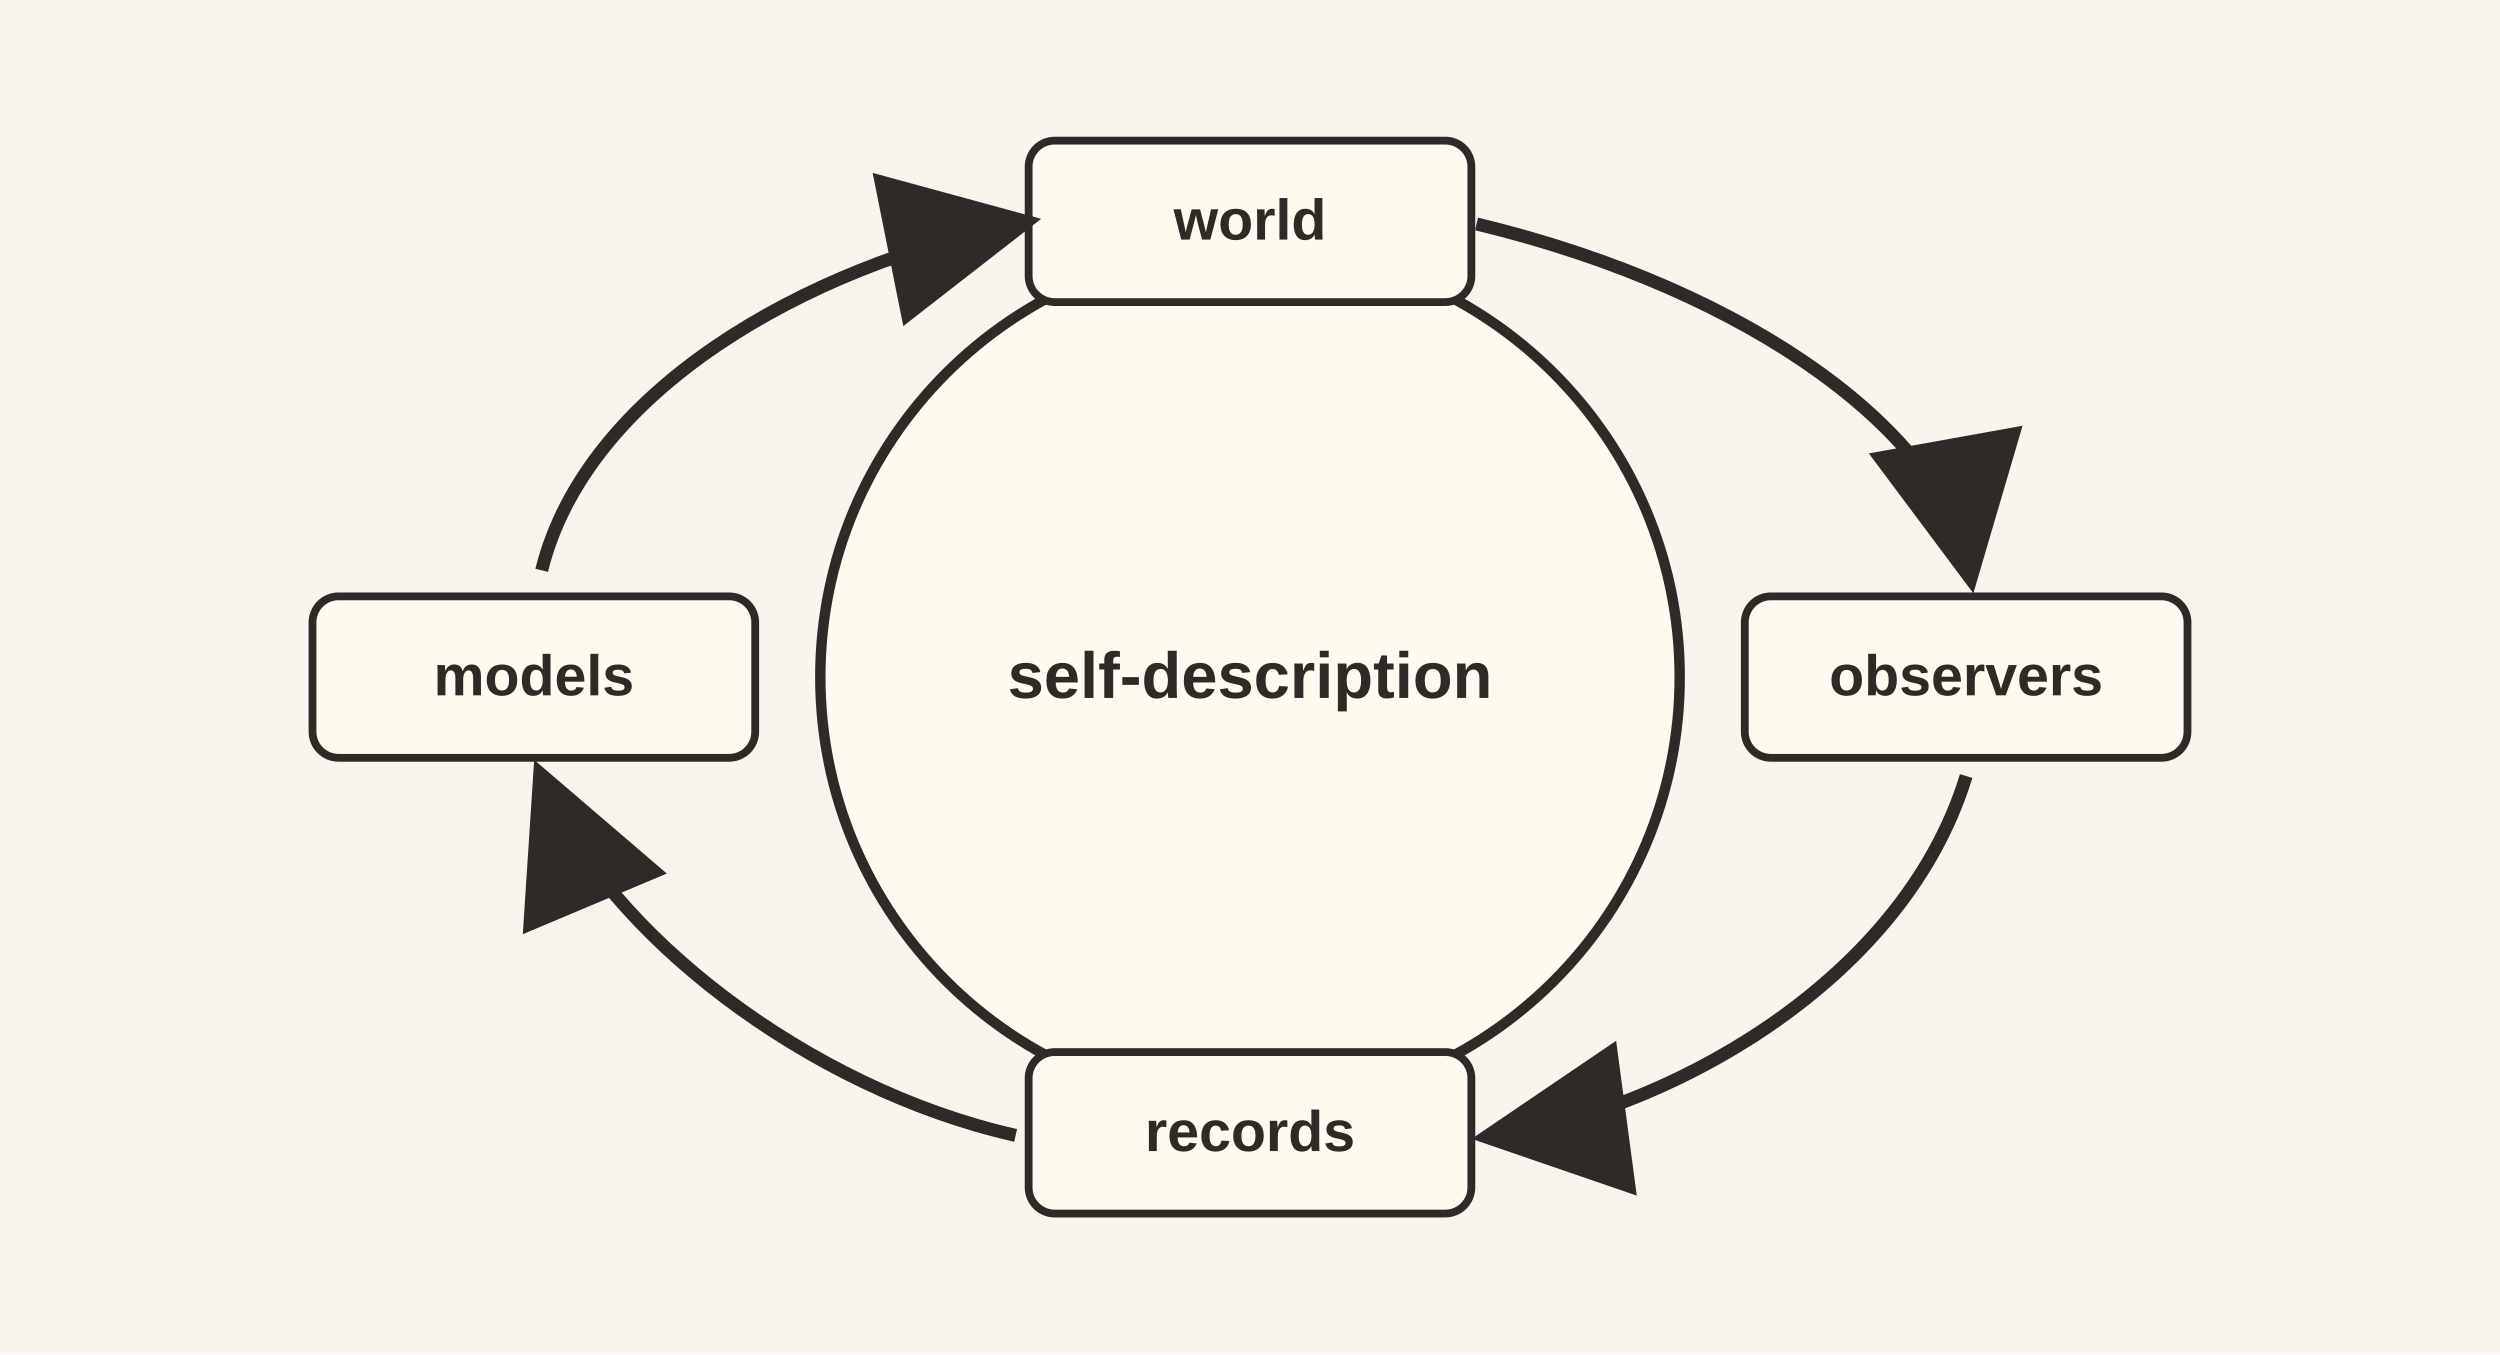
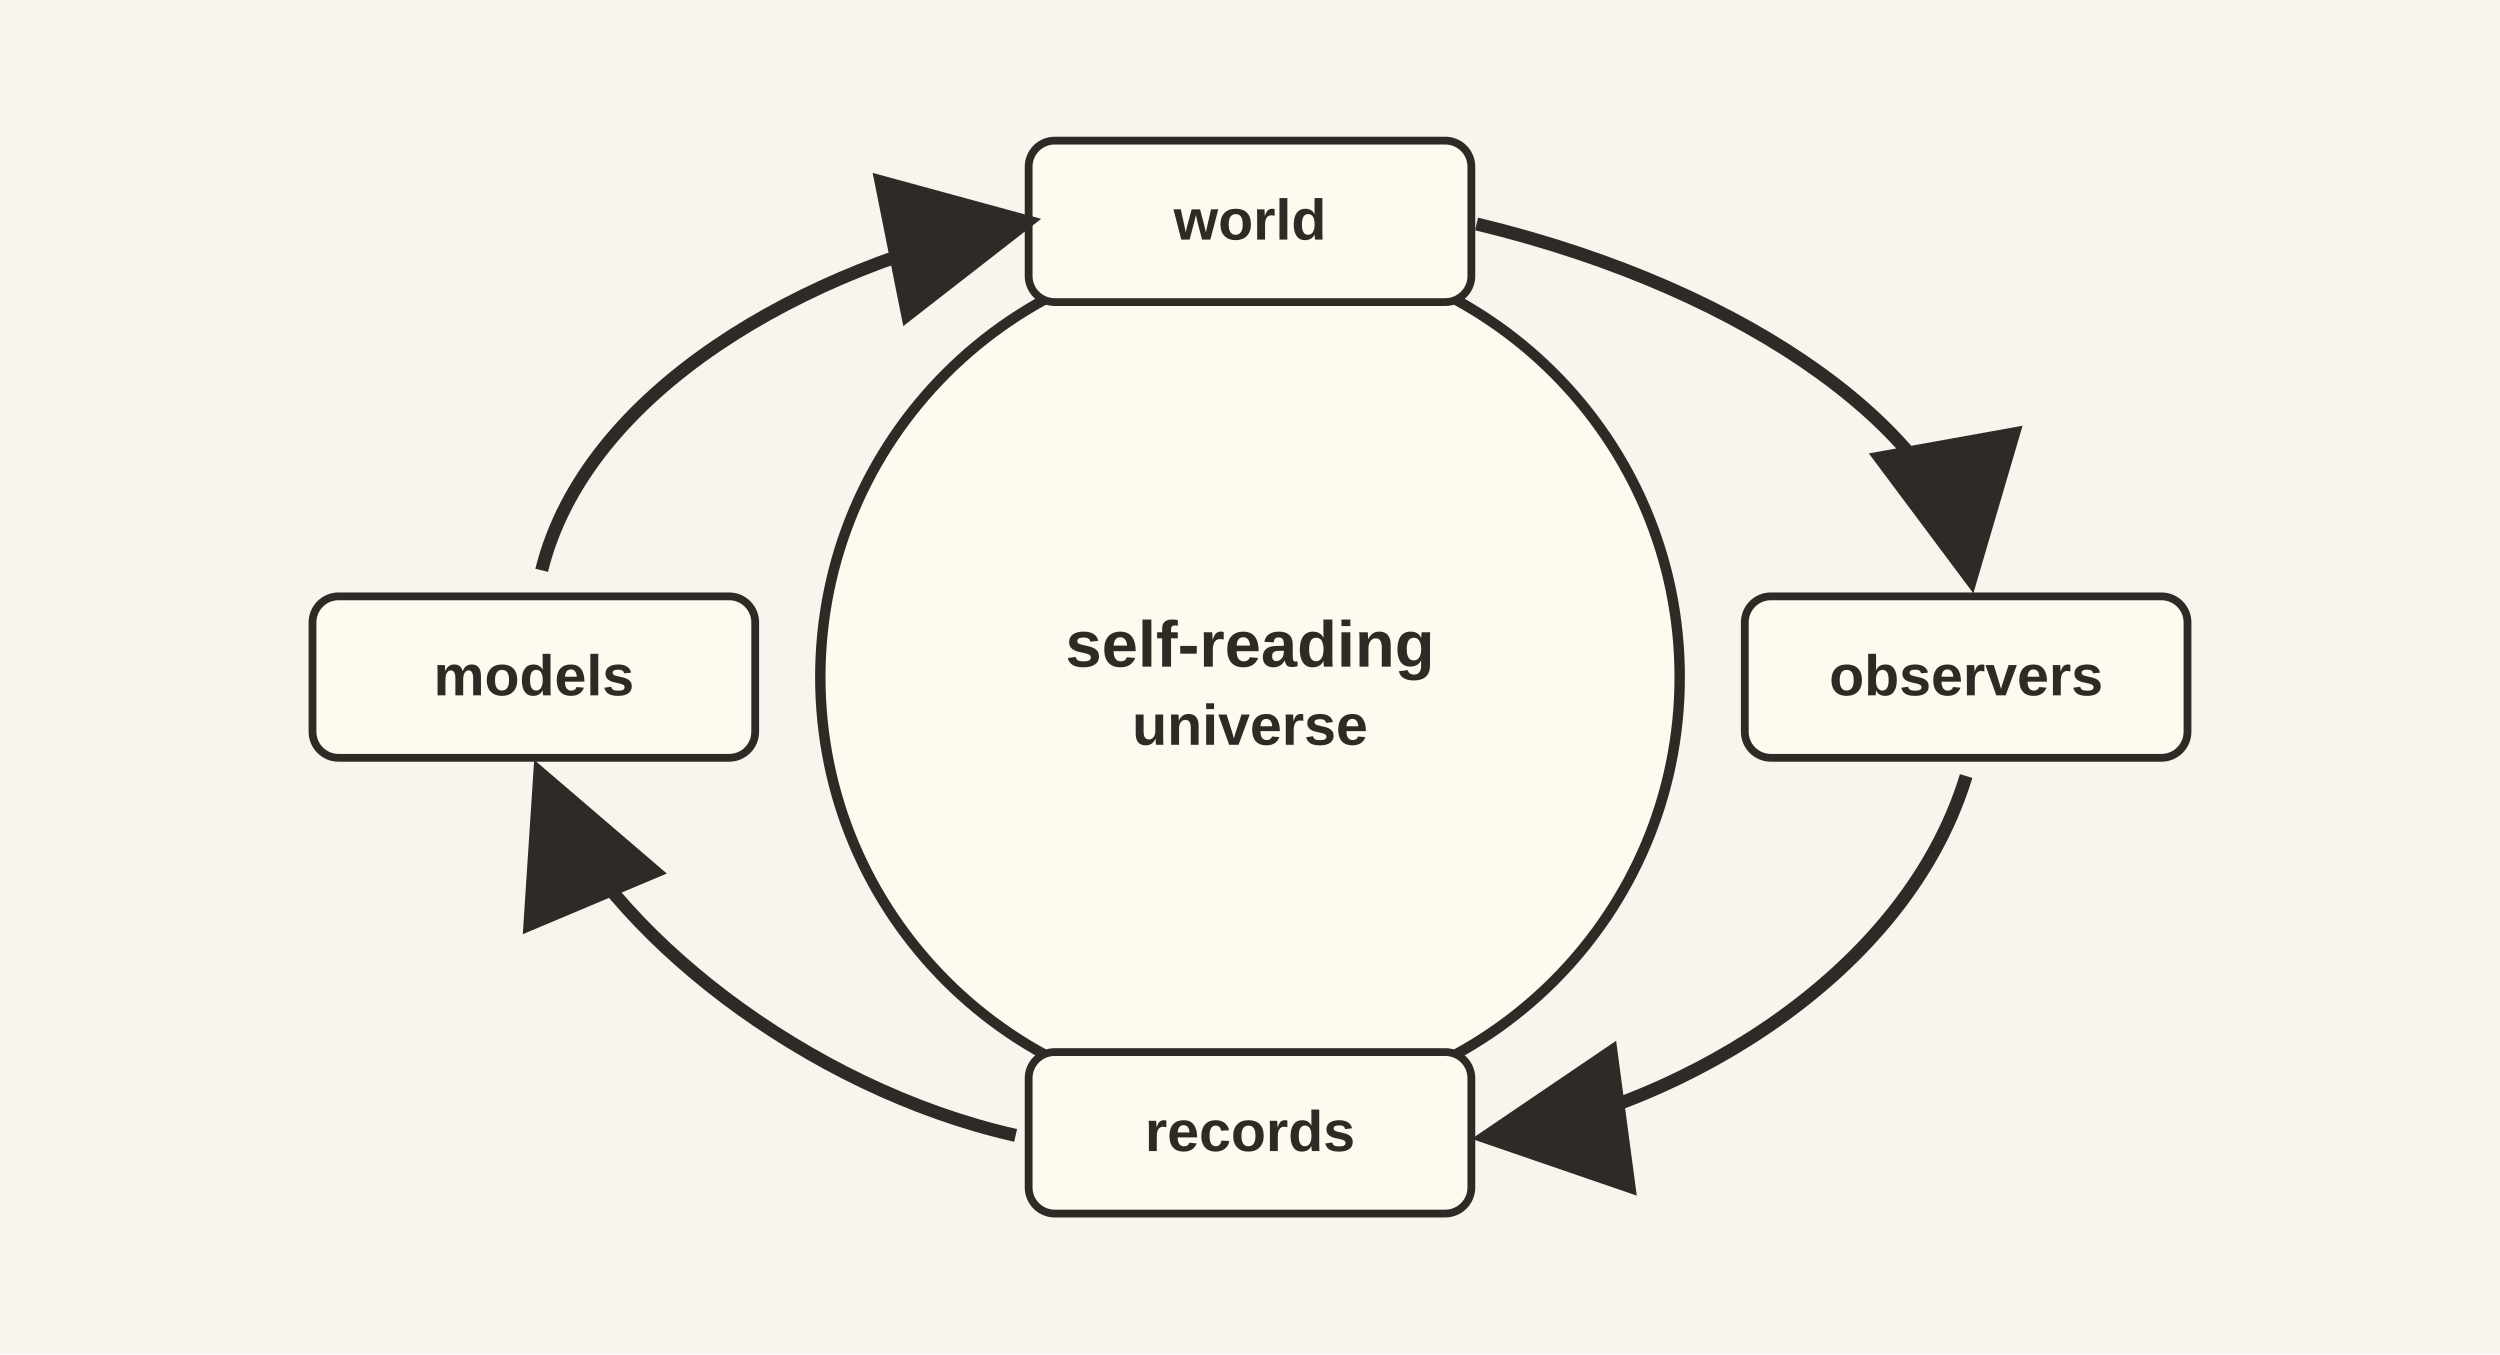
<svg xmlns="http://www.w3.org/2000/svg" width="960" height="520" viewBox="0 0 960 520" role="img" aria-labelledby="title desc">
  <rect width="960" height="520" fill="#f8f5ef" />
  <defs>
    <marker id="arrow" markerWidth="12" markerHeight="12" refX="10" refY="6" orient="auto">
      <path d="M0,0 L12,6 L0,12 Z" fill="#2e2a25" />
    </marker>
  </defs>
  <circle cx="480" cy="260" r="165" fill="#fffaf0" stroke="#2e2a25" stroke-width="4" />
  <g fill="#fffaf0" stroke="#2e2a25" stroke-width="3">
    <rect x="395" y="54" width="170" height="62" rx="10" />
    <rect x="670" y="229" width="170" height="62" rx="10" />
    <rect x="395" y="404" width="170" height="62" rx="10" />
    <rect x="120" y="229" width="170" height="62" rx="10" />
  </g>
  <g font-family="Arial, sans-serif" fill="#2e2a25" font-size="22" font-weight="700" text-anchor="middle">
    <text x="480" y="92">world</text>
    <text x="755" y="267">observers</text>
    <text x="480" y="442">records</text>
    <text x="205" y="267">models</text>
  </g>
  <path d="M567 86 C675 112 747 168 756 218" stroke="#2e2a25" stroke-width="5" fill="none" marker-end="url(#arrow)" />
  <path d="M755 298 C730 380 635 428 575 436" stroke="#2e2a25" stroke-width="5" fill="none" marker-end="url(#arrow)" />
  <path d="M390 436 C310 418 233 358 209 301" stroke="#2e2a25" stroke-width="5" fill="none" marker-end="url(#arrow)" />
  <path d="M208 219 C225 150 310 102 390 86" stroke="#2e2a25" stroke-width="5" fill="none" marker-end="url(#arrow)" />
-   <text x="480" y="268" text-anchor="middle" font-family="Arial, sans-serif" font-size="25" fill="#2e2a25" font-weight="700">self-description</text>
+   <text x="480" y="256" text-anchor="middle" font-family="Arial, sans-serif" font-size="25" fill="#2e2a25" font-weight="700">self-reading</text>
+   <text x="480" y="286" text-anchor="middle" font-family="Arial, sans-serif" font-size="22" fill="#2e2a25" font-weight="700">universe</text>
</svg>
